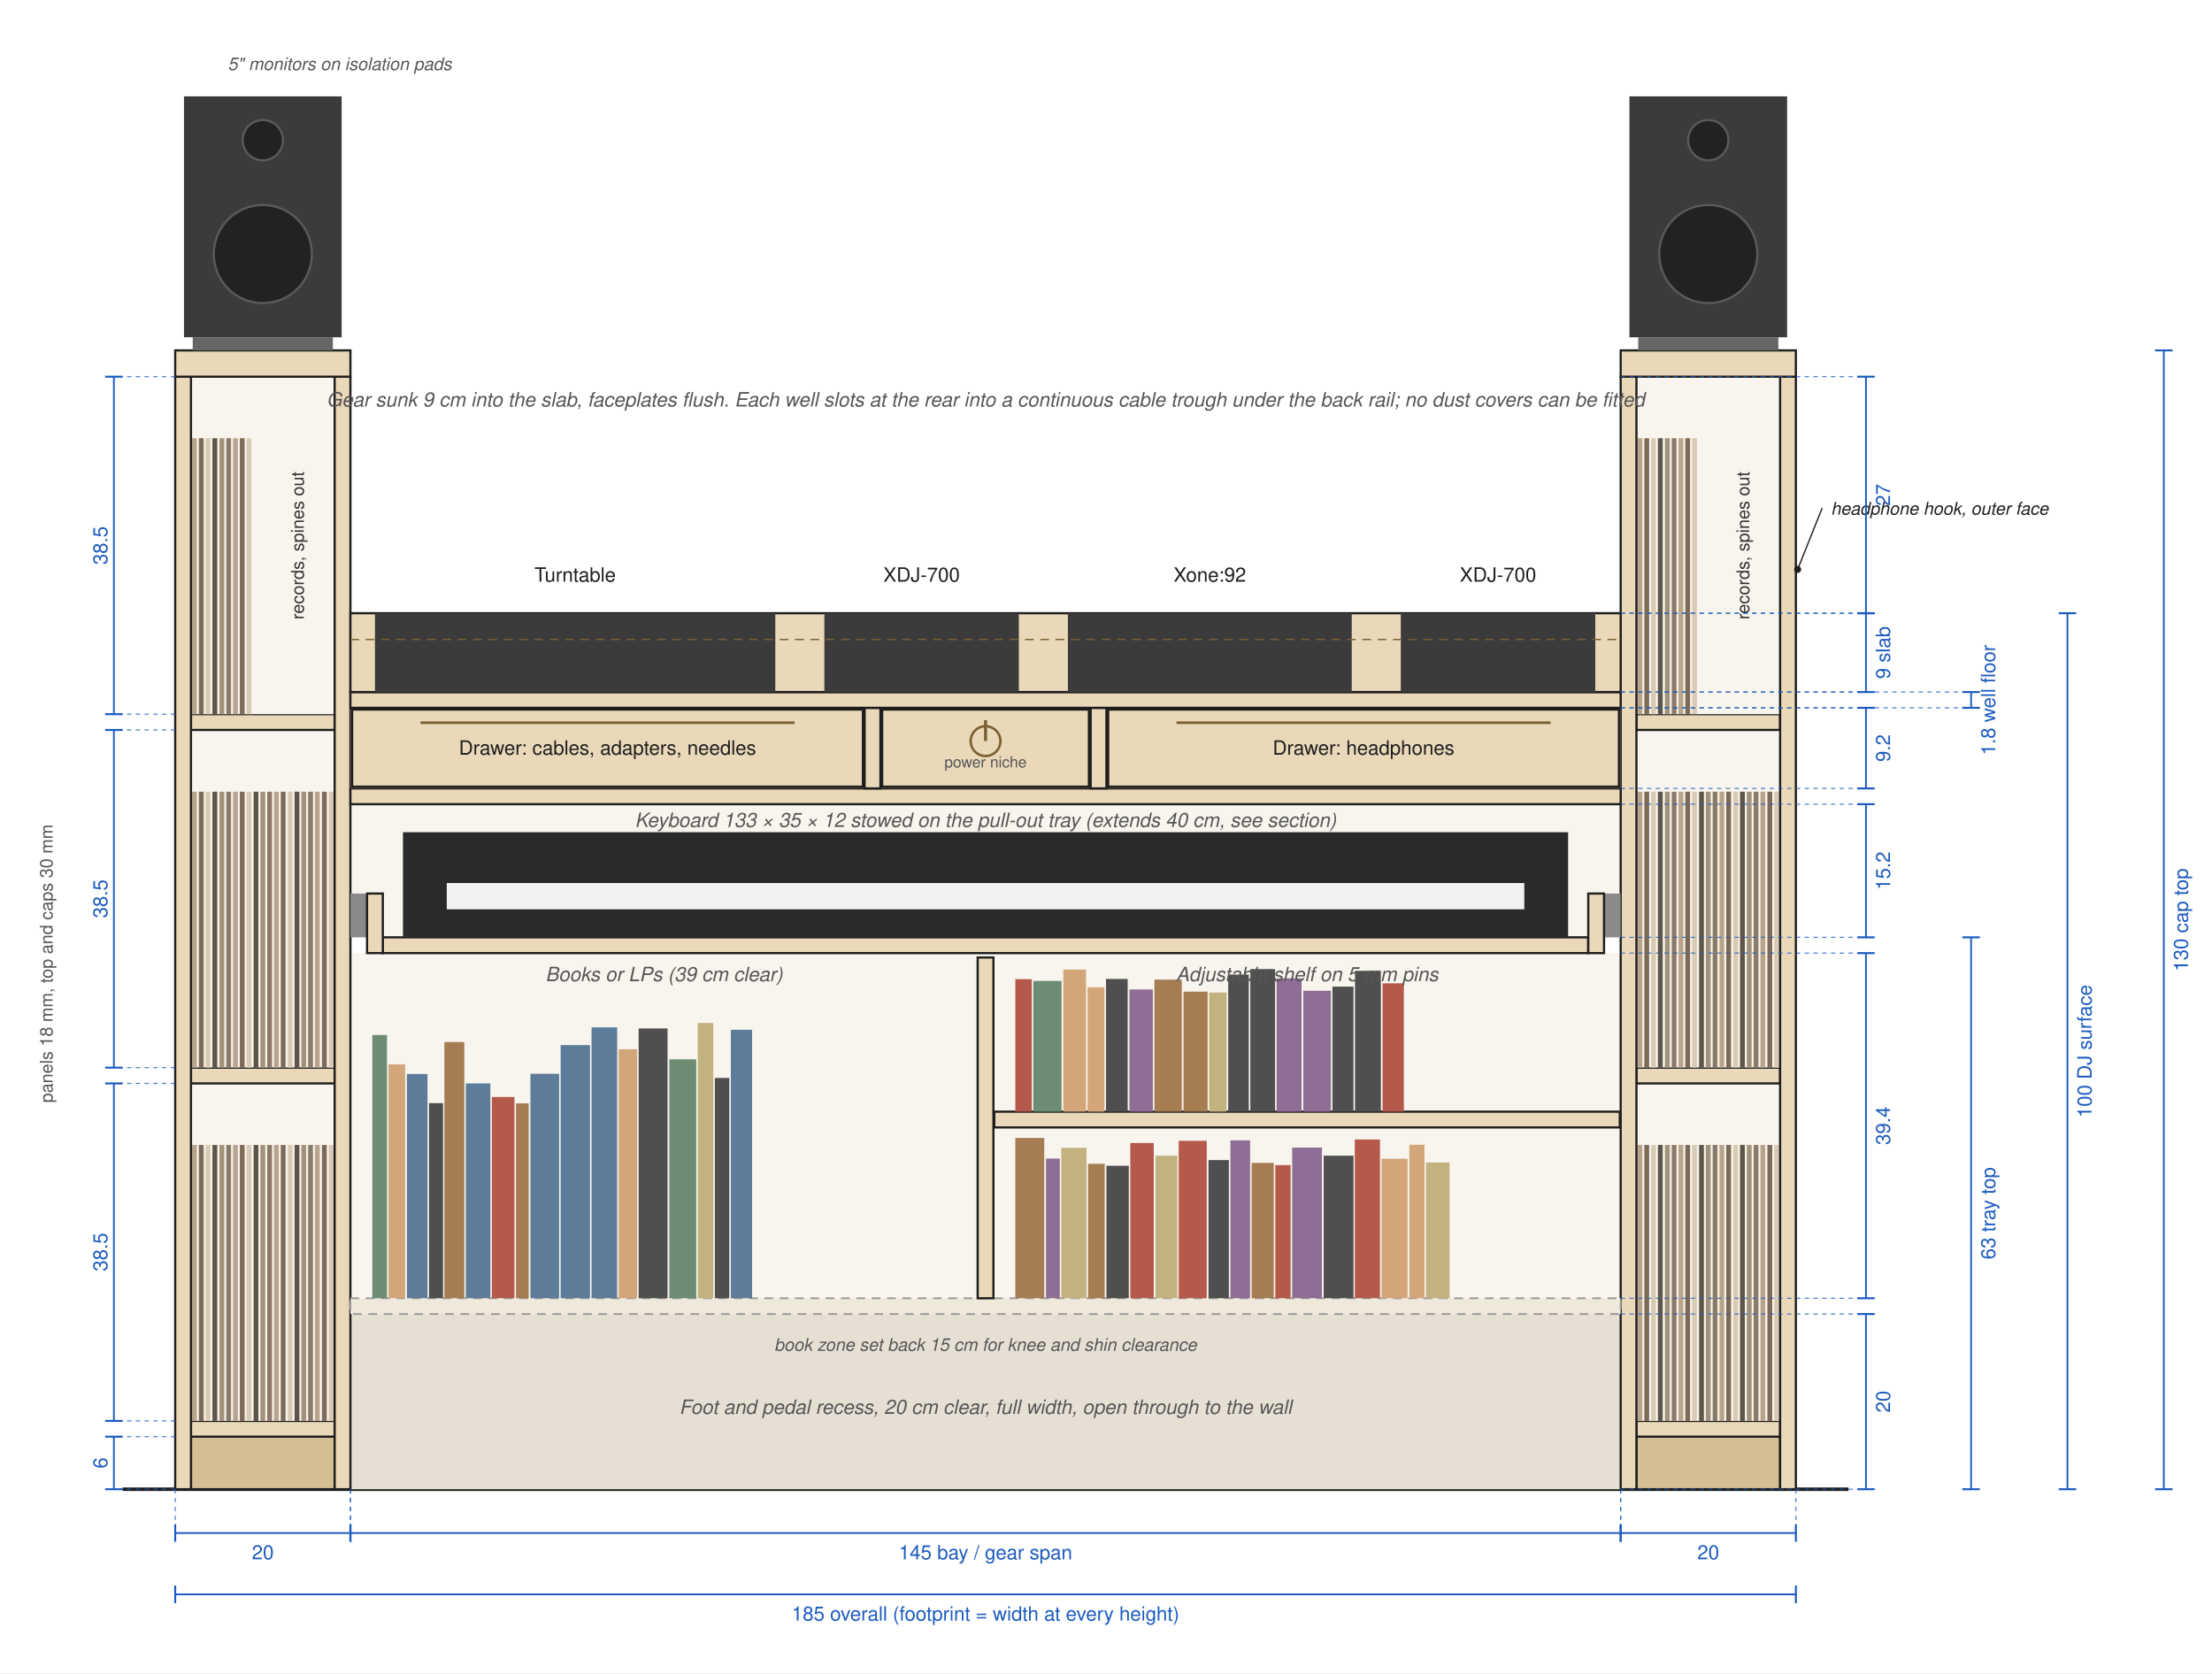
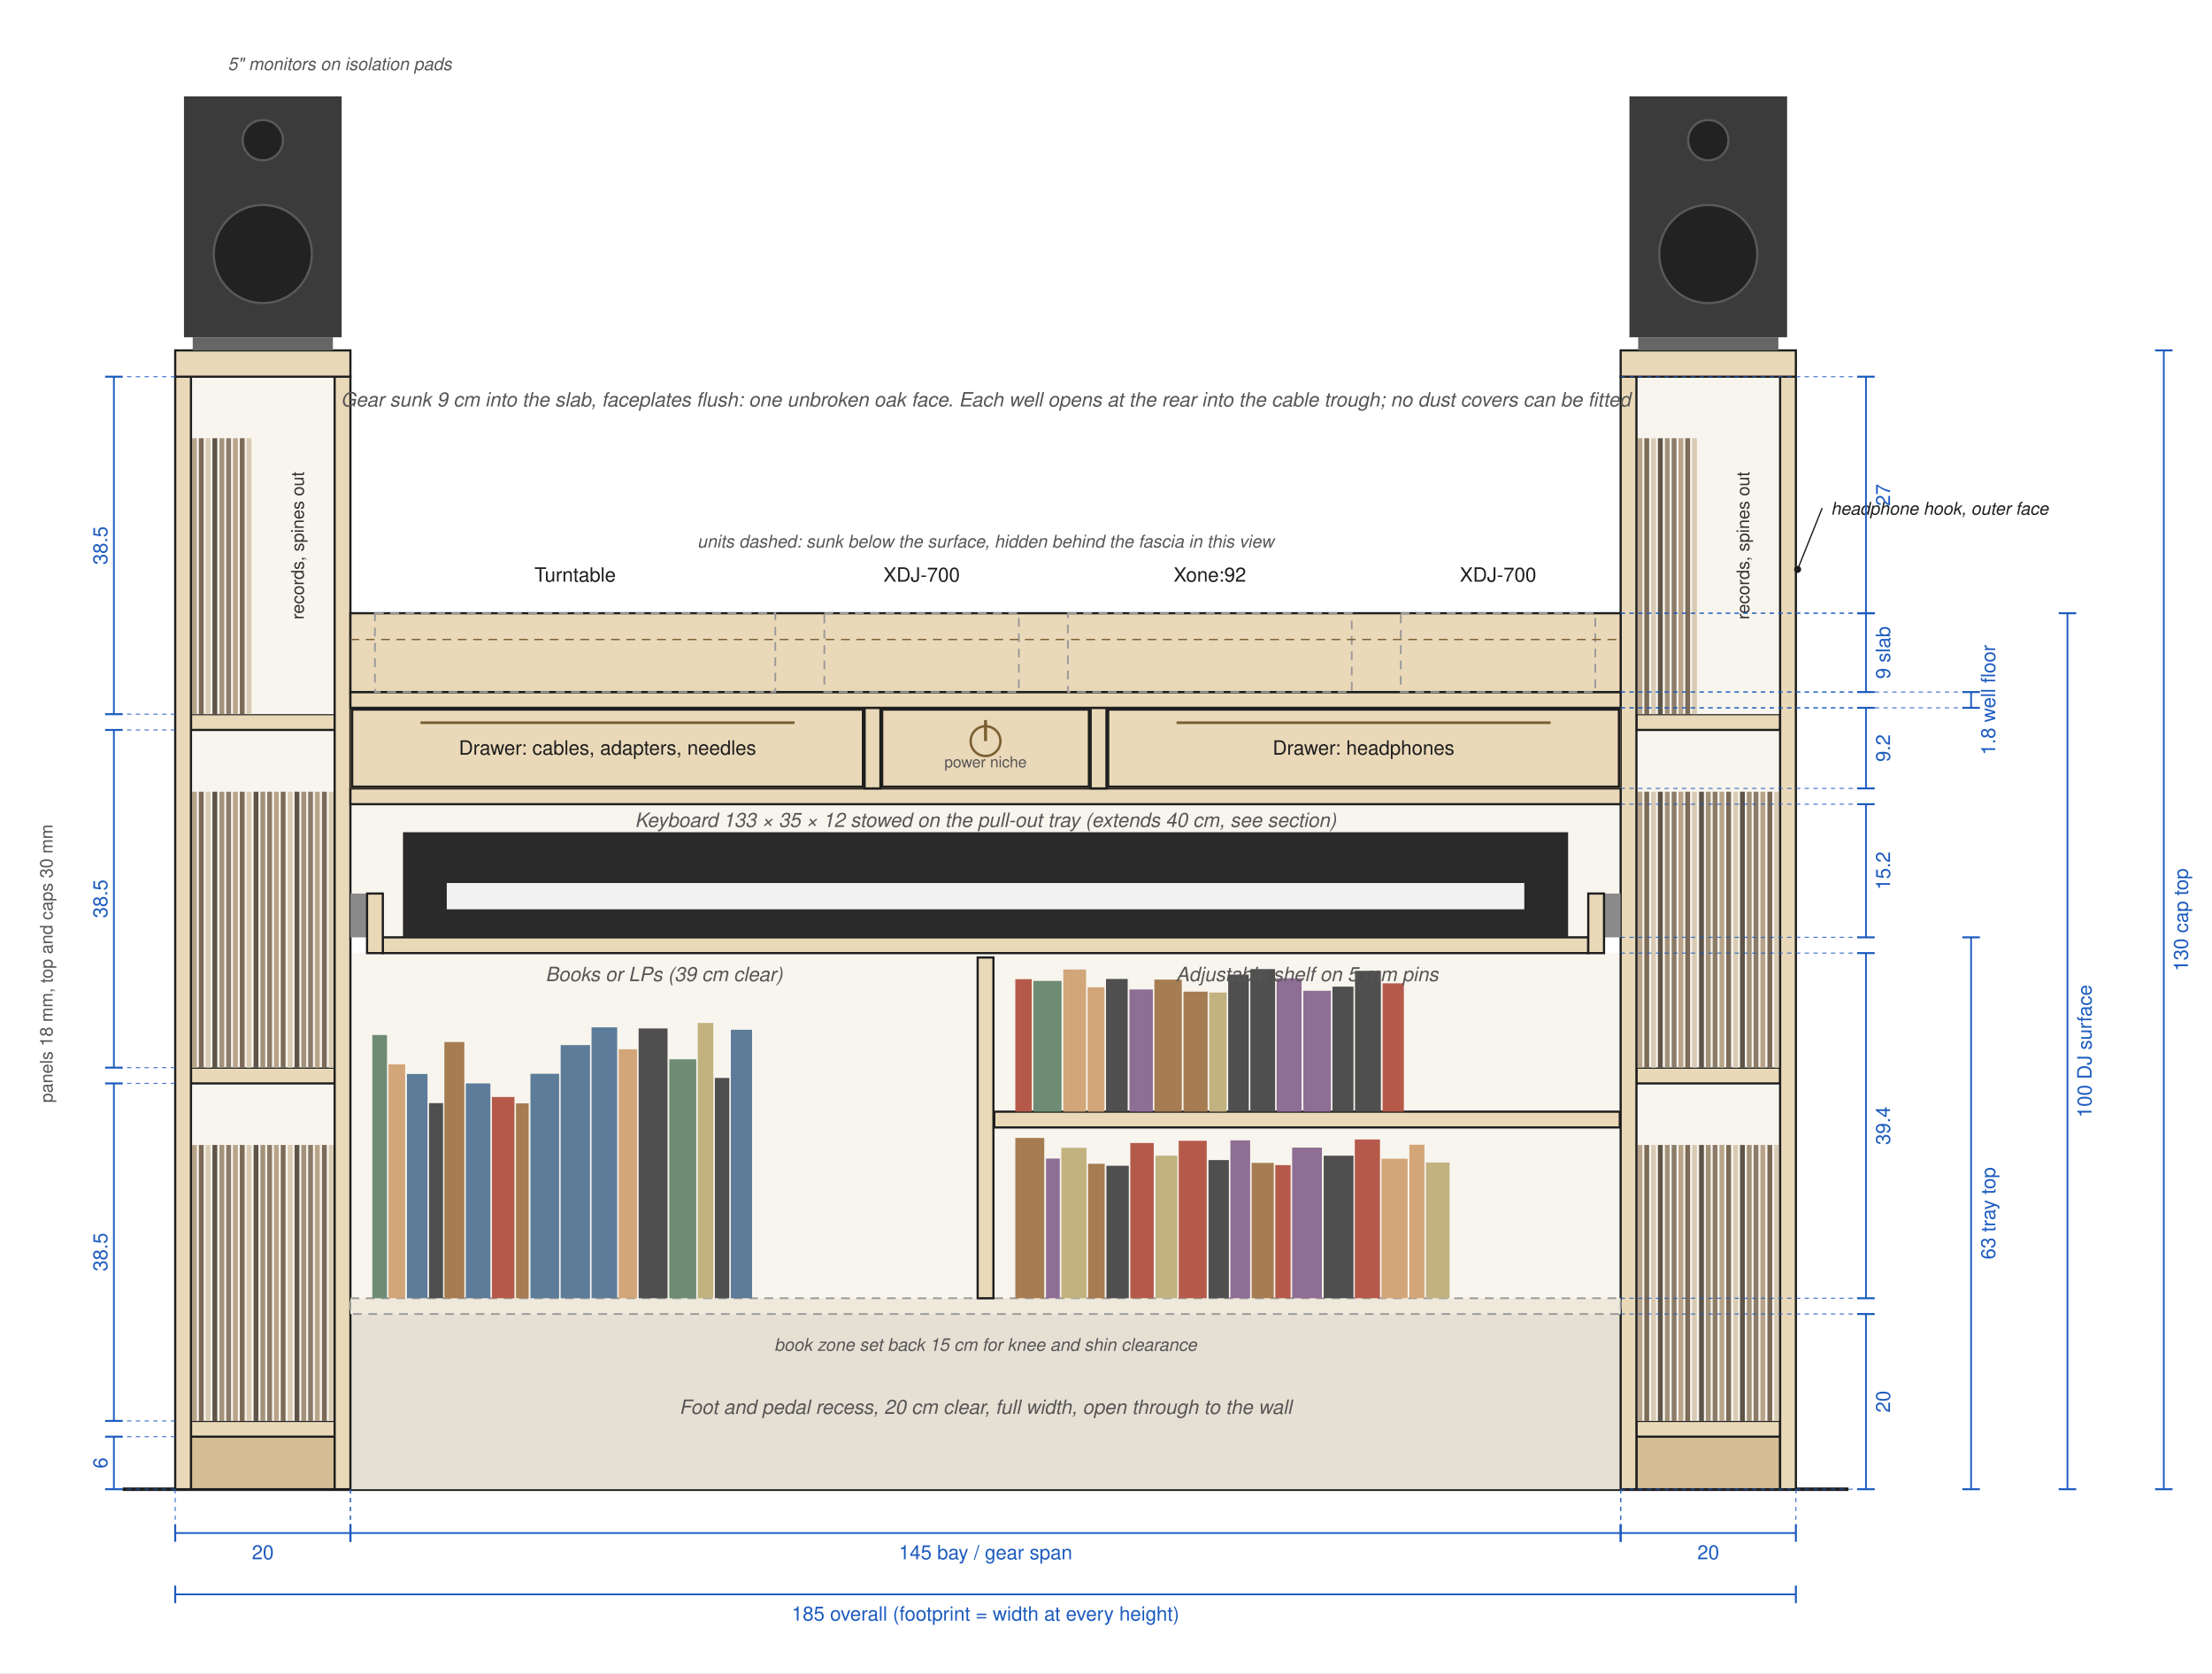
<svg xmlns="http://www.w3.org/2000/svg" viewBox="0 0 1010 764" width="1010" height="764" font-family="Helvetica Neue, Helvetica, Arial, sans-serif">
  <rect width="1010" height="764" fill="white" />
  <line x1="56.0" y1="680.0" x2="844.0" y2="680.0" stroke="#1E1E1E" stroke-width="1.6" opacity="1.0" />
  <rect x="160.0" y="600.0" width="580.0" height="80.0" fill="#E6E0D4" stroke="none" stroke-width="1.0" opacity="1.0" />
  <rect x="160.0" y="435.2" width="580.0" height="157.6" fill="#F8F5EE" stroke="none" stroke-width="1.0" opacity="1.0" />
  <rect x="160.0" y="367.2" width="580.0" height="60.8" fill="#F8F5EE" stroke="none" stroke-width="1.0" opacity="1.0" />
  <rect x="87.2" y="656.0" width="65.6" height="24.0" fill="#D6BE94" stroke="#1E1E1E" stroke-width="1.0" opacity="1.0" />
  <rect x="87.2" y="648.8" width="65.6" height="7.2" fill="#EAD9B9" stroke="#1E1E1E" stroke-width="1.0" opacity="1.0" />
  <rect x="87.2" y="494.7" width="65.6" height="154.1" fill="#F8F5EE" stroke="none" stroke-width="1.0" opacity="1.0" />
  <rect x="87.7" y="522.8" width="2.2" height="126.0" fill="#B8A48A" stroke="none" stroke-width="1.0" opacity="1.0" />
  <rect x="90.8" y="522.8" width="2.2" height="126.0" fill="#7D6B57" stroke="none" stroke-width="1.0" opacity="1.0" />
  <rect x="93.9" y="522.8" width="2.2" height="126.0" fill="#D9CBB3" stroke="none" stroke-width="1.0" opacity="1.0" />
  <rect x="97.0" y="522.8" width="2.2" height="126.0" fill="#5E5548" stroke="none" stroke-width="1.0" opacity="1.0" />
  <rect x="100.2" y="522.8" width="2.2" height="126.0" fill="#A3927A" stroke="none" stroke-width="1.0" opacity="1.0" />
  <rect x="103.3" y="522.8" width="2.2" height="126.0" fill="#8C7B68" stroke="none" stroke-width="1.0" opacity="1.0" />
  <rect x="106.4" y="522.8" width="2.2" height="126.0" fill="#B8A48A" stroke="none" stroke-width="1.0" opacity="1.0" />
  <rect x="109.5" y="522.8" width="2.2" height="126.0" fill="#7D6B57" stroke="none" stroke-width="1.0" opacity="1.0" />
  <rect x="112.6" y="522.8" width="2.2" height="126.0" fill="#D9CBB3" stroke="none" stroke-width="1.0" opacity="1.0" />
  <rect x="115.8" y="522.8" width="2.2" height="126.0" fill="#5E5548" stroke="none" stroke-width="1.0" opacity="1.0" />
  <rect x="118.9" y="522.8" width="2.2" height="126.0" fill="#A3927A" stroke="none" stroke-width="1.0" opacity="1.0" />
  <rect x="122.0" y="522.8" width="2.2" height="126.0" fill="#8C7B68" stroke="none" stroke-width="1.0" opacity="1.0" />
  <rect x="125.1" y="522.8" width="2.2" height="126.0" fill="#B8A48A" stroke="none" stroke-width="1.0" opacity="1.0" />
  <rect x="128.2" y="522.8" width="2.2" height="126.0" fill="#7D6B57" stroke="none" stroke-width="1.0" opacity="1.0" />
  <rect x="131.4" y="522.8" width="2.2" height="126.0" fill="#D9CBB3" stroke="none" stroke-width="1.0" opacity="1.0" />
  <rect x="134.5" y="522.8" width="2.2" height="126.0" fill="#5E5548" stroke="none" stroke-width="1.0" opacity="1.0" />
  <rect x="137.6" y="522.8" width="2.2" height="126.0" fill="#A3927A" stroke="none" stroke-width="1.0" opacity="1.0" />
  <rect x="140.7" y="522.8" width="2.2" height="126.0" fill="#8C7B68" stroke="none" stroke-width="1.0" opacity="1.0" />
  <rect x="143.8" y="522.8" width="2.2" height="126.0" fill="#B8A48A" stroke="none" stroke-width="1.0" opacity="1.0" />
  <rect x="147.0" y="522.8" width="2.2" height="126.0" fill="#7D6B57" stroke="none" stroke-width="1.0" opacity="1.0" />
  <rect x="150.1" y="522.8" width="2.2" height="126.0" fill="#D9CBB3" stroke="none" stroke-width="1.0" opacity="1.0" />
  <rect x="87.2" y="487.5" width="65.6" height="7.2" fill="#EAD9B9" stroke="#1E1E1E" stroke-width="1.0" opacity="1.0" />
  <rect x="87.2" y="333.3" width="65.6" height="154.1" fill="#F8F5EE" stroke="none" stroke-width="1.0" opacity="1.0" />
  <rect x="87.7" y="361.5" width="2.2" height="126.0" fill="#B8A48A" stroke="none" stroke-width="1.0" opacity="1.0" />
  <rect x="90.8" y="361.5" width="2.2" height="126.0" fill="#7D6B57" stroke="none" stroke-width="1.0" opacity="1.0" />
  <rect x="93.9" y="361.5" width="2.2" height="126.0" fill="#D9CBB3" stroke="none" stroke-width="1.0" opacity="1.0" />
  <rect x="97.0" y="361.5" width="2.2" height="126.0" fill="#5E5548" stroke="none" stroke-width="1.0" opacity="1.0" />
  <rect x="100.2" y="361.5" width="2.2" height="126.0" fill="#A3927A" stroke="none" stroke-width="1.0" opacity="1.0" />
  <rect x="103.3" y="361.5" width="2.2" height="126.0" fill="#8C7B68" stroke="none" stroke-width="1.0" opacity="1.0" />
  <rect x="106.4" y="361.5" width="2.2" height="126.0" fill="#B8A48A" stroke="none" stroke-width="1.0" opacity="1.0" />
  <rect x="109.5" y="361.5" width="2.2" height="126.0" fill="#7D6B57" stroke="none" stroke-width="1.0" opacity="1.0" />
  <rect x="112.6" y="361.5" width="2.2" height="126.0" fill="#D9CBB3" stroke="none" stroke-width="1.0" opacity="1.0" />
  <rect x="115.8" y="361.5" width="2.2" height="126.0" fill="#5E5548" stroke="none" stroke-width="1.0" opacity="1.0" />
  <rect x="118.9" y="361.5" width="2.2" height="126.0" fill="#A3927A" stroke="none" stroke-width="1.0" opacity="1.0" />
  <rect x="122.0" y="361.5" width="2.2" height="126.0" fill="#8C7B68" stroke="none" stroke-width="1.0" opacity="1.0" />
  <rect x="125.1" y="361.5" width="2.2" height="126.0" fill="#B8A48A" stroke="none" stroke-width="1.0" opacity="1.0" />
  <rect x="128.2" y="361.5" width="2.2" height="126.0" fill="#7D6B57" stroke="none" stroke-width="1.0" opacity="1.0" />
  <rect x="131.4" y="361.5" width="2.2" height="126.0" fill="#D9CBB3" stroke="none" stroke-width="1.0" opacity="1.0" />
  <rect x="134.5" y="361.5" width="2.2" height="126.0" fill="#5E5548" stroke="none" stroke-width="1.0" opacity="1.0" />
  <rect x="137.6" y="361.5" width="2.2" height="126.0" fill="#A3927A" stroke="none" stroke-width="1.0" opacity="1.0" />
  <rect x="140.7" y="361.5" width="2.2" height="126.0" fill="#8C7B68" stroke="none" stroke-width="1.0" opacity="1.0" />
  <rect x="143.8" y="361.5" width="2.2" height="126.0" fill="#B8A48A" stroke="none" stroke-width="1.0" opacity="1.0" />
  <rect x="147.0" y="361.5" width="2.2" height="126.0" fill="#7D6B57" stroke="none" stroke-width="1.0" opacity="1.0" />
  <rect x="150.1" y="361.5" width="2.2" height="126.0" fill="#D9CBB3" stroke="none" stroke-width="1.0" opacity="1.0" />
  <rect x="87.2" y="326.1" width="65.6" height="7.2" fill="#EAD9B9" stroke="#1E1E1E" stroke-width="1.0" opacity="1.0" />
  <rect x="87.2" y="172.0" width="65.6" height="154.1" fill="#F8F5EE" stroke="none" stroke-width="1.0" opacity="1.0" />
  <rect x="87.7" y="200.1" width="2.2" height="126.0" fill="#B8A48A" stroke="none" stroke-width="1.0" opacity="1.0" />
  <rect x="90.8" y="200.1" width="2.2" height="126.0" fill="#7D6B57" stroke="none" stroke-width="1.0" opacity="1.0" />
  <rect x="93.9" y="200.1" width="2.2" height="126.0" fill="#D9CBB3" stroke="none" stroke-width="1.0" opacity="1.0" />
  <rect x="97.0" y="200.1" width="2.2" height="126.0" fill="#5E5548" stroke="none" stroke-width="1.0" opacity="1.0" />
  <rect x="100.2" y="200.1" width="2.2" height="126.0" fill="#A3927A" stroke="none" stroke-width="1.0" opacity="1.0" />
  <rect x="103.3" y="200.1" width="2.2" height="126.0" fill="#8C7B68" stroke="none" stroke-width="1.0" opacity="1.0" />
  <rect x="106.4" y="200.1" width="2.2" height="126.0" fill="#B8A48A" stroke="none" stroke-width="1.0" opacity="1.0" />
  <rect x="109.5" y="200.1" width="2.2" height="126.0" fill="#7D6B57" stroke="none" stroke-width="1.0" opacity="1.0" />
  <rect x="112.6" y="200.1" width="2.2" height="126.0" fill="#D9CBB3" stroke="none" stroke-width="1.0" opacity="1.0" />
  <text x="138.7" y="249.1" font-size="8" text-anchor="middle" fill="#333" font-weight="normal" transform="rotate(-90 138.7 249.1)">records, spines out</text>
  <rect x="80.0" y="172.0" width="7.2" height="508.0" fill="#EAD9B9" stroke="#1E1E1E" stroke-width="1.0" opacity="1.0" />
  <rect x="152.8" y="172.0" width="7.2" height="508.0" fill="#EAD9B9" stroke="#1E1E1E" stroke-width="1.0" opacity="1.0" />
  <rect x="80.0" y="160.0" width="80.0" height="12.0" fill="#EAD9B9" stroke="#1E1E1E" stroke-width="1.0" opacity="1.0" />
  <rect x="88.0" y="154.0" width="64.0" height="6.0" fill="#666" stroke="none" stroke-width="1.0" opacity="1.0" />
  <rect x="84.0" y="44.0" width="72.0" height="110.0" fill="#3B3B3B" stroke="none" stroke-width="1.0" opacity="1.0" />
  <circle cx="120.0" cy="116.0" r="22.4" fill="#222" stroke="#5a5a5a" stroke-width="1.0" />
  <circle cx="120.0" cy="64.0" r="9.2" fill="#222" stroke="#5a5a5a" stroke-width="1.0" />
  <rect x="747.2" y="656.0" width="65.6" height="24.0" fill="#D6BE94" stroke="#1E1E1E" stroke-width="1.0" opacity="1.0" />
  <rect x="747.2" y="648.8" width="65.6" height="7.2" fill="#EAD9B9" stroke="#1E1E1E" stroke-width="1.0" opacity="1.0" />
  <rect x="747.2" y="494.7" width="65.6" height="154.1" fill="#F8F5EE" stroke="none" stroke-width="1.0" opacity="1.0" />
  <rect x="747.7" y="522.8" width="2.2" height="126.0" fill="#B8A48A" stroke="none" stroke-width="1.0" opacity="1.0" />
  <rect x="750.8" y="522.8" width="2.2" height="126.0" fill="#7D6B57" stroke="none" stroke-width="1.0" opacity="1.0" />
  <rect x="753.9" y="522.8" width="2.2" height="126.0" fill="#D9CBB3" stroke="none" stroke-width="1.0" opacity="1.0" />
  <rect x="757.0" y="522.8" width="2.2" height="126.0" fill="#5E5548" stroke="none" stroke-width="1.0" opacity="1.0" />
  <rect x="760.2" y="522.8" width="2.2" height="126.0" fill="#A3927A" stroke="none" stroke-width="1.0" opacity="1.0" />
  <rect x="763.3" y="522.8" width="2.2" height="126.0" fill="#8C7B68" stroke="none" stroke-width="1.0" opacity="1.0" />
  <rect x="766.4" y="522.8" width="2.2" height="126.0" fill="#B8A48A" stroke="none" stroke-width="1.0" opacity="1.0" />
  <rect x="769.5" y="522.8" width="2.2" height="126.0" fill="#7D6B57" stroke="none" stroke-width="1.0" opacity="1.0" />
  <rect x="772.6" y="522.8" width="2.2" height="126.0" fill="#D9CBB3" stroke="none" stroke-width="1.0" opacity="1.0" />
  <rect x="775.8" y="522.8" width="2.2" height="126.0" fill="#5E5548" stroke="none" stroke-width="1.0" opacity="1.0" />
  <rect x="778.9" y="522.8" width="2.2" height="126.0" fill="#A3927A" stroke="none" stroke-width="1.0" opacity="1.0" />
  <rect x="782.0" y="522.8" width="2.2" height="126.0" fill="#8C7B68" stroke="none" stroke-width="1.0" opacity="1.0" />
  <rect x="785.1" y="522.8" width="2.2" height="126.0" fill="#B8A48A" stroke="none" stroke-width="1.0" opacity="1.0" />
  <rect x="788.2" y="522.8" width="2.2" height="126.0" fill="#7D6B57" stroke="none" stroke-width="1.0" opacity="1.0" />
  <rect x="791.4" y="522.8" width="2.2" height="126.0" fill="#D9CBB3" stroke="none" stroke-width="1.0" opacity="1.0" />
  <rect x="794.5" y="522.8" width="2.2" height="126.0" fill="#5E5548" stroke="none" stroke-width="1.0" opacity="1.0" />
  <rect x="797.6" y="522.8" width="2.2" height="126.0" fill="#A3927A" stroke="none" stroke-width="1.0" opacity="1.0" />
  <rect x="800.7" y="522.8" width="2.2" height="126.0" fill="#8C7B68" stroke="none" stroke-width="1.0" opacity="1.0" />
  <rect x="803.8" y="522.8" width="2.2" height="126.0" fill="#B8A48A" stroke="none" stroke-width="1.0" opacity="1.0" />
  <rect x="807.0" y="522.8" width="2.2" height="126.0" fill="#7D6B57" stroke="none" stroke-width="1.0" opacity="1.0" />
  <rect x="810.1" y="522.8" width="2.2" height="126.0" fill="#D9CBB3" stroke="none" stroke-width="1.0" opacity="1.0" />
  <rect x="747.2" y="487.5" width="65.6" height="7.2" fill="#EAD9B9" stroke="#1E1E1E" stroke-width="1.0" opacity="1.0" />
  <rect x="747.2" y="333.3" width="65.6" height="154.1" fill="#F8F5EE" stroke="none" stroke-width="1.0" opacity="1.0" />
  <rect x="747.7" y="361.5" width="2.2" height="126.0" fill="#B8A48A" stroke="none" stroke-width="1.0" opacity="1.0" />
  <rect x="750.8" y="361.5" width="2.2" height="126.0" fill="#7D6B57" stroke="none" stroke-width="1.0" opacity="1.0" />
  <rect x="753.9" y="361.5" width="2.2" height="126.0" fill="#D9CBB3" stroke="none" stroke-width="1.0" opacity="1.0" />
  <rect x="757.0" y="361.5" width="2.2" height="126.0" fill="#5E5548" stroke="none" stroke-width="1.0" opacity="1.0" />
  <rect x="760.2" y="361.5" width="2.2" height="126.0" fill="#A3927A" stroke="none" stroke-width="1.0" opacity="1.0" />
  <rect x="763.3" y="361.5" width="2.2" height="126.0" fill="#8C7B68" stroke="none" stroke-width="1.0" opacity="1.0" />
  <rect x="766.4" y="361.5" width="2.2" height="126.0" fill="#B8A48A" stroke="none" stroke-width="1.0" opacity="1.0" />
  <rect x="769.5" y="361.5" width="2.2" height="126.0" fill="#7D6B57" stroke="none" stroke-width="1.0" opacity="1.0" />
  <rect x="772.6" y="361.5" width="2.2" height="126.0" fill="#D9CBB3" stroke="none" stroke-width="1.0" opacity="1.0" />
  <rect x="775.8" y="361.5" width="2.2" height="126.0" fill="#5E5548" stroke="none" stroke-width="1.0" opacity="1.0" />
  <rect x="778.9" y="361.5" width="2.2" height="126.0" fill="#A3927A" stroke="none" stroke-width="1.0" opacity="1.0" />
  <rect x="782.0" y="361.5" width="2.2" height="126.0" fill="#8C7B68" stroke="none" stroke-width="1.0" opacity="1.0" />
  <rect x="785.1" y="361.5" width="2.2" height="126.0" fill="#B8A48A" stroke="none" stroke-width="1.0" opacity="1.0" />
  <rect x="788.2" y="361.5" width="2.2" height="126.0" fill="#7D6B57" stroke="none" stroke-width="1.0" opacity="1.0" />
  <rect x="791.4" y="361.5" width="2.2" height="126.0" fill="#D9CBB3" stroke="none" stroke-width="1.0" opacity="1.0" />
  <rect x="794.5" y="361.5" width="2.2" height="126.0" fill="#5E5548" stroke="none" stroke-width="1.0" opacity="1.0" />
  <rect x="797.6" y="361.5" width="2.2" height="126.0" fill="#A3927A" stroke="none" stroke-width="1.0" opacity="1.0" />
  <rect x="800.7" y="361.5" width="2.2" height="126.0" fill="#8C7B68" stroke="none" stroke-width="1.0" opacity="1.0" />
  <rect x="803.8" y="361.5" width="2.2" height="126.0" fill="#B8A48A" stroke="none" stroke-width="1.0" opacity="1.0" />
  <rect x="807.0" y="361.5" width="2.2" height="126.0" fill="#7D6B57" stroke="none" stroke-width="1.0" opacity="1.0" />
  <rect x="810.1" y="361.5" width="2.2" height="126.0" fill="#D9CBB3" stroke="none" stroke-width="1.0" opacity="1.0" />
  <rect x="747.2" y="326.1" width="65.6" height="7.2" fill="#EAD9B9" stroke="#1E1E1E" stroke-width="1.0" opacity="1.0" />
  <rect x="747.2" y="172.0" width="65.6" height="154.1" fill="#F8F5EE" stroke="none" stroke-width="1.0" opacity="1.0" />
  <rect x="747.7" y="200.1" width="2.2" height="126.0" fill="#B8A48A" stroke="none" stroke-width="1.0" opacity="1.0" />
  <rect x="750.8" y="200.1" width="2.2" height="126.0" fill="#7D6B57" stroke="none" stroke-width="1.0" opacity="1.0" />
  <rect x="753.9" y="200.1" width="2.2" height="126.0" fill="#D9CBB3" stroke="none" stroke-width="1.0" opacity="1.0" />
  <rect x="757.0" y="200.1" width="2.2" height="126.0" fill="#5E5548" stroke="none" stroke-width="1.0" opacity="1.0" />
  <rect x="760.2" y="200.1" width="2.2" height="126.0" fill="#A3927A" stroke="none" stroke-width="1.0" opacity="1.0" />
  <rect x="763.3" y="200.1" width="2.2" height="126.0" fill="#8C7B68" stroke="none" stroke-width="1.0" opacity="1.0" />
  <rect x="766.4" y="200.1" width="2.2" height="126.0" fill="#B8A48A" stroke="none" stroke-width="1.0" opacity="1.0" />
  <rect x="769.5" y="200.1" width="2.2" height="126.0" fill="#7D6B57" stroke="none" stroke-width="1.0" opacity="1.0" />
  <rect x="772.6" y="200.1" width="2.2" height="126.0" fill="#D9CBB3" stroke="none" stroke-width="1.0" opacity="1.0" />
  <text x="798.7" y="249.1" font-size="8" text-anchor="middle" fill="#333" font-weight="normal" transform="rotate(-90 798.7 249.1)">records, spines out</text>
  <rect x="740.0" y="172.0" width="7.2" height="508.0" fill="#EAD9B9" stroke="#1E1E1E" stroke-width="1.0" opacity="1.0" />
  <rect x="812.8" y="172.0" width="7.2" height="508.0" fill="#EAD9B9" stroke="#1E1E1E" stroke-width="1.0" opacity="1.0" />
  <rect x="740.0" y="160.0" width="80.0" height="12.0" fill="#EAD9B9" stroke="#1E1E1E" stroke-width="1.0" opacity="1.0" />
  <rect x="748.0" y="154.0" width="64.0" height="6.0" fill="#666" stroke="none" stroke-width="1.0" opacity="1.0" />
  <rect x="744.0" y="44.0" width="72.0" height="110.0" fill="#3B3B3B" stroke="none" stroke-width="1.0" opacity="1.0" />
  <circle cx="780.0" cy="116.0" r="22.4" fill="#222" stroke="#5a5a5a" stroke-width="1.0" />
  <circle cx="780.0" cy="64.0" r="9.2" fill="#222" stroke="#5a5a5a" stroke-width="1.0" />
  <rect x="160.0" y="592.8" width="580.0" height="7.2" fill="#EFE9DC" stroke="#9A9A9A" stroke-width="0.8" stroke-dasharray="4,3" opacity="1.0" />
  <text x="450.0" y="616.8" font-size="8" text-anchor="middle" fill="#555" font-weight="normal" font-style="italic">book zone set back 15 cm for knee and shin clearance</text>
  <rect x="170.0" y="472.6" width="6.7" height="120.2" fill="#6E8B74" stroke="none" stroke-width="1.0" opacity="1.0" />
  <rect x="177.4" y="486.0" width="7.6" height="106.8" fill="#D2A679" stroke="none" stroke-width="1.0" opacity="1.0" />
  <rect x="185.8" y="490.4" width="9.4" height="102.4" fill="#5C7C99" stroke="none" stroke-width="1.0" opacity="1.0" />
  <rect x="195.9" y="503.7" width="6.4" height="89.1" fill="#4F4F4F" stroke="none" stroke-width="1.0" opacity="1.0" />
  <rect x="202.9" y="475.8" width="9.1" height="117.0" fill="#A67C52" stroke="none" stroke-width="1.0" opacity="1.0" />
  <rect x="212.7" y="494.7" width="11.2" height="98.1" fill="#5C7C99" stroke="none" stroke-width="1.0" opacity="1.0" />
  <rect x="224.6" y="500.9" width="10.3" height="91.9" fill="#B55A4A" stroke="none" stroke-width="1.0" opacity="1.0" />
  <rect x="235.6" y="503.8" width="5.8" height="89.0" fill="#A67C52" stroke="none" stroke-width="1.0" opacity="1.0" />
  <rect x="242.2" y="490.3" width="13.1" height="102.5" fill="#5C7C99" stroke="none" stroke-width="1.0" opacity="1.0" />
  <rect x="256.0" y="477.2" width="13.4" height="115.6" fill="#5C7C99" stroke="none" stroke-width="1.0" opacity="1.0" />
  <rect x="270.1" y="469.1" width="11.7" height="123.7" fill="#5C7C99" stroke="none" stroke-width="1.0" opacity="1.0" />
  <rect x="282.5" y="479.1" width="8.4" height="113.7" fill="#D2A679" stroke="none" stroke-width="1.0" opacity="1.0" />
  <rect x="291.6" y="469.6" width="13.2" height="123.2" fill="#4F4F4F" stroke="none" stroke-width="1.0" opacity="1.0" />
  <rect x="305.6" y="483.7" width="12.3" height="109.1" fill="#6E8B74" stroke="none" stroke-width="1.0" opacity="1.0" />
  <rect x="318.6" y="467.1" width="7.1" height="125.7" fill="#C2B280" stroke="none" stroke-width="1.0" opacity="1.0" />
  <rect x="326.4" y="492.2" width="6.6" height="100.6" fill="#4F4F4F" stroke="none" stroke-width="1.0" opacity="1.0" />
  <rect x="333.7" y="470.2" width="9.7" height="122.6" fill="#5C7C99" stroke="none" stroke-width="1.0" opacity="1.0" />
  <rect x="454.0" y="507.6" width="285.6" height="7.2" fill="#EAD9B9" stroke="#1E1E1E" stroke-width="1.0" opacity="1.0" />
  <rect x="463.6" y="519.6" width="13.2" height="73.2" fill="#A67C52" stroke="none" stroke-width="1.0" opacity="1.0" />
  <rect x="477.6" y="529.0" width="6.3" height="63.8" fill="#8E6E95" stroke="none" stroke-width="1.0" opacity="1.0" />
  <rect x="484.6" y="524.1" width="11.5" height="68.7" fill="#C2B280" stroke="none" stroke-width="1.0" opacity="1.0" />
  <rect x="496.8" y="531.4" width="7.6" height="61.4" fill="#A67C52" stroke="none" stroke-width="1.0" opacity="1.0" />
  <rect x="505.2" y="532.3" width="10.2" height="60.5" fill="#4F4F4F" stroke="none" stroke-width="1.0" opacity="1.0" />
  <rect x="516.1" y="521.9" width="10.7" height="70.9" fill="#B55A4A" stroke="none" stroke-width="1.0" opacity="1.0" />
  <rect x="527.6" y="527.7" width="10.0" height="65.1" fill="#C2B280" stroke="none" stroke-width="1.0" opacity="1.0" />
  <rect x="538.2" y="520.9" width="12.8" height="71.9" fill="#B55A4A" stroke="none" stroke-width="1.0" opacity="1.0" />
  <rect x="551.8" y="529.7" width="9.3" height="63.1" fill="#4F4F4F" stroke="none" stroke-width="1.0" opacity="1.0" />
  <rect x="561.8" y="520.7" width="9.0" height="72.1" fill="#8E6E95" stroke="none" stroke-width="1.0" opacity="1.0" />
  <rect x="571.5" y="531.0" width="10.1" height="61.8" fill="#A67C52" stroke="none" stroke-width="1.0" opacity="1.0" />
  <rect x="582.3" y="532.0" width="7.0" height="60.8" fill="#B55A4A" stroke="none" stroke-width="1.0" opacity="1.0" />
  <rect x="590.0" y="524.0" width="13.6" height="68.8" fill="#8E6E95" stroke="none" stroke-width="1.0" opacity="1.0" />
  <rect x="604.4" y="527.7" width="13.6" height="65.1" fill="#4F4F4F" stroke="none" stroke-width="1.0" opacity="1.0" />
  <rect x="618.6" y="520.3" width="11.5" height="72.5" fill="#B55A4A" stroke="none" stroke-width="1.0" opacity="1.0" />
  <rect x="630.8" y="529.1" width="11.9" height="63.7" fill="#D2A679" stroke="none" stroke-width="1.0" opacity="1.0" />
  <rect x="643.5" y="522.7" width="6.9" height="70.1" fill="#D2A679" stroke="none" stroke-width="1.0" opacity="1.0" />
  <rect x="651.1" y="530.8" width="10.8" height="62.0" fill="#C2B280" stroke="none" stroke-width="1.0" opacity="1.0" />
  <rect x="463.6" y="447.1" width="7.5" height="60.5" fill="#B55A4A" stroke="none" stroke-width="1.0" opacity="1.0" />
  <rect x="471.8" y="447.9" width="12.9" height="59.7" fill="#6E8B74" stroke="none" stroke-width="1.0" opacity="1.0" />
  <rect x="485.5" y="442.7" width="10.4" height="64.9" fill="#D2A679" stroke="none" stroke-width="1.0" opacity="1.0" />
  <rect x="496.6" y="450.8" width="7.7" height="56.8" fill="#D2A679" stroke="none" stroke-width="1.0" opacity="1.0" />
  <rect x="505.0" y="447.0" width="9.9" height="60.6" fill="#4F4F4F" stroke="none" stroke-width="1.0" opacity="1.0" />
  <rect x="515.7" y="451.8" width="10.7" height="55.8" fill="#8E6E95" stroke="none" stroke-width="1.0" opacity="1.0" />
  <rect x="527.1" y="447.3" width="12.5" height="60.3" fill="#A67C52" stroke="none" stroke-width="1.0" opacity="1.0" />
  <rect x="540.4" y="452.8" width="11.0" height="54.8" fill="#A67C52" stroke="none" stroke-width="1.0" opacity="1.0" />
  <rect x="552.1" y="453.2" width="8.0" height="54.4" fill="#C2B280" stroke="none" stroke-width="1.0" opacity="1.0" />
  <rect x="560.8" y="445.0" width="9.4" height="62.6" fill="#4F4F4F" stroke="none" stroke-width="1.0" opacity="1.0" />
  <rect x="570.9" y="442.5" width="11.3" height="65.1" fill="#4F4F4F" stroke="none" stroke-width="1.0" opacity="1.0" />
  <rect x="582.9" y="446.7" width="11.4" height="60.9" fill="#8E6E95" stroke="none" stroke-width="1.0" opacity="1.0" />
  <rect x="595.1" y="452.4" width="12.6" height="55.2" fill="#8E6E95" stroke="none" stroke-width="1.0" opacity="1.0" />
  <rect x="608.4" y="450.5" width="9.6" height="57.1" fill="#4F4F4F" stroke="none" stroke-width="1.0" opacity="1.0" />
  <rect x="618.7" y="443.3" width="11.8" height="64.3" fill="#4F4F4F" stroke="none" stroke-width="1.0" opacity="1.0" />
  <rect x="631.3" y="449.0" width="9.7" height="58.6" fill="#B55A4A" stroke="none" stroke-width="1.0" opacity="1.0" />
  <rect x="446.4" y="437.2" width="7.2" height="155.6" fill="#EAD9B9" stroke="#1E1E1E" stroke-width="1.0" opacity="1.0" />
  <rect x="160.0" y="408.0" width="7.6" height="20.0" fill="#8a8a8a" stroke="none" stroke-width="1.0" opacity="1.0" />
  <rect x="732.4" y="408.0" width="7.6" height="20.0" fill="#8a8a8a" stroke="none" stroke-width="1.0" opacity="1.0" />
  <rect x="174.8" y="428.0" width="550.4" height="7.2" fill="#EAD9B9" stroke="#1E1E1E" stroke-width="1.0" opacity="1.0" />
  <rect x="167.6" y="408.0" width="7.2" height="27.2" fill="#EAD9B9" stroke="#1E1E1E" stroke-width="1.0" opacity="1.0" />
  <rect x="725.2" y="408.0" width="7.2" height="27.2" fill="#EAD9B9" stroke="#1E1E1E" stroke-width="1.0" opacity="1.0" />
  <rect x="184.0" y="380.0" width="532.0" height="48.0" fill="#2A2A2A" stroke="none" stroke-width="1.0" opacity="1.0" />
  <rect x="204.0" y="403.2" width="492.0" height="12.0" fill="#F2F2F2" stroke="none" stroke-width="1.0" opacity="1.0" />
  <rect x="160.0" y="360.0" width="580.0" height="7.2" fill="#EAD9B9" stroke="#1E1E1E" stroke-width="1.0" opacity="1.0" />
  <rect x="160.0" y="323.2" width="580.0" height="36.8" fill="#6B5A40" stroke="none" stroke-width="1.0" opacity="1.0" />
  <rect x="160.8" y="324.0" width="233.2" height="35.2" fill="#EAD9B9" stroke="#1E1E1E" stroke-width="1.0" opacity="1.0" />
  <line x1="192.0" y1="330.0" x2="362.8" y2="330.0" stroke="#7A5F32" stroke-width="1.2" opacity="1.0" />
  <rect x="506.0" y="324.0" width="233.2" height="35.2" fill="#EAD9B9" stroke="#1E1E1E" stroke-width="1.0" opacity="1.0" />
  <line x1="537.2" y1="330.0" x2="708.0" y2="330.0" stroke="#7A5F32" stroke-width="1.2" opacity="1.0" />
  <rect x="394.8" y="323.2" width="7.2" height="36.8" fill="#EAD9B9" stroke="#1E1E1E" stroke-width="1.0" opacity="1.0" />
  <rect x="498.0" y="323.2" width="7.2" height="36.8" fill="#EAD9B9" stroke="#1E1E1E" stroke-width="1.0" opacity="1.0" />
  <rect x="402.8" y="324.0" width="94.4" height="35.2" fill="#EAD9B9" stroke="#1E1E1E" stroke-width="1.0" opacity="1.0" />
  <circle cx="450.0" cy="338.4" r="6.8" fill="none" stroke="#7A5F32" stroke-width="1.1" />
  <line x1="450.0" y1="338.4" x2="450.0" y2="328.8" stroke="#7A5F32" stroke-width="1.4" opacity="1.0" />
  <text x="450.0" y="350.4" font-size="7" text-anchor="middle" fill="#555" font-weight="normal">power niche</text>
  <rect x="160.0" y="316.0" width="580.0" height="7.2" fill="#EAD9B9" stroke="#1E1E1E" stroke-width="1.0" opacity="1.0" />
  <rect x="160.0" y="280.0" width="580.0" height="36.0" fill="#EAD9B9" stroke="#1E1E1E" stroke-width="1.0" opacity="1.0" />
-   <rect x="171.2" y="280.0" width="182.8" height="36.0" fill="#3B3B3B" stroke="none" stroke-width="1.0" opacity="1.0" />
+   <rect x="171.2" y="280.0" width="182.8" height="36.0" fill="none" stroke="#9A9A9A" stroke-width="0.8" stroke-dasharray="4,3" opacity="1.0" />
  <text x="262.6" y="265.6" font-size="9" text-anchor="middle" fill="#1E1E1E" font-weight="normal">Turntable</text>
-   <rect x="376.4" y="280.0" width="88.8" height="36.0" fill="#3B3B3B" stroke="none" stroke-width="1.0" opacity="1.0" />
+   <rect x="376.4" y="280.0" width="88.8" height="36.0" fill="none" stroke="#9A9A9A" stroke-width="0.8" stroke-dasharray="4,3" opacity="1.0" />
  <text x="420.8" y="265.6" font-size="9" text-anchor="middle" fill="#1E1E1E" font-weight="normal">XDJ-700</text>
-   <rect x="487.6" y="280.0" width="129.6" height="36.0" fill="#3B3B3B" stroke="none" stroke-width="1.0" opacity="1.0" />
+   <rect x="487.6" y="280.0" width="129.6" height="36.0" fill="none" stroke="#9A9A9A" stroke-width="0.8" stroke-dasharray="4,3" opacity="1.0" />
  <text x="552.4" y="265.6" font-size="9" text-anchor="middle" fill="#1E1E1E" font-weight="normal">Xone:92</text>
-   <rect x="639.6" y="280.0" width="88.8" height="36.0" fill="#3B3B3B" stroke="none" stroke-width="1.0" opacity="1.0" />
+   <rect x="639.6" y="280.0" width="88.8" height="36.0" fill="none" stroke="#9A9A9A" stroke-width="0.8" stroke-dasharray="4,3" opacity="1.0" />
  <text x="684.0" y="265.6" font-size="9" text-anchor="middle" fill="#1E1E1E" font-weight="normal">XDJ-700</text>
+   <text x="450.0" y="250.0" font-size="8" text-anchor="middle" fill="#555" font-weight="normal" font-style="italic">units dashed: sunk below the surface, hidden behind the fascia in this view</text>
  <line x1="160.0" y1="292.0" x2="740.0" y2="292.0" stroke="#7A5F32" stroke-width="0.6" stroke-dasharray="4,3" opacity="1.0" />
-   <text x="450.0" y="185.6" font-size="9" text-anchor="middle" fill="#555" font-weight="normal" font-style="italic">Gear sunk 9 cm into the slab, faceplates flush. Each well slots at the rear into a continuous cable trough under the back rail; no dust covers can be fitted</text>
+   <text x="450.0" y="185.6" font-size="9" text-anchor="middle" fill="#555" font-weight="normal" font-style="italic">Gear sunk 9 cm into the slab, faceplates flush: one unbroken oak face. Each well opens at the rear into the cable trough; no dust covers can be fitted</text>
  <text x="277.4" y="344.6" font-size="9" text-anchor="middle" fill="#1E1E1E" font-weight="normal">Drawer: cables, adapters, needles</text>
  <text x="622.6" y="344.6" font-size="9" text-anchor="middle" fill="#1E1E1E" font-weight="normal">Drawer: headphones</text>
  <text x="450.0" y="377.6" font-size="9" text-anchor="middle" fill="#555" font-weight="normal" font-style="italic">Keyboard 133 × 35 × 12 stowed on the pull-out tray (extends 40 cm, see section)</text>
  <text x="303.2" y="448.0" font-size="9" text-anchor="middle" fill="#555" font-weight="normal" font-style="italic">Books or LPs (39 cm clear)</text>
  <text x="596.8" y="448.0" font-size="9" text-anchor="middle" fill="#555" font-weight="normal" font-style="italic">Adjustable shelf on 5 mm pins</text>
  <text x="450.0" y="645.6" font-size="9" text-anchor="middle" fill="#555" font-weight="normal" font-style="italic">Foot and pedal recess, 20 cm clear, full width, open through to the wall</text>
  <line x1="820.8" y1="260.0" x2="832.0" y2="232.0" stroke="#1E1E1E" stroke-width="0.6" opacity="1.0" />
  <circle cx="820.8" cy="260.0" r="1.6" fill="#1E1E1E" stroke="none" stroke-width="1.0" />
  <text x="836.0" y="235.0" font-size="8" text-anchor="start" fill="#1E1E1E" font-weight="normal" font-style="italic">headphone hook, outer face</text>
  <text x="104.0" y="32.0" font-size="8" text-anchor="start" fill="#555" font-weight="normal" font-style="italic">5" monitors on isolation pads</text>
  <line x1="80.0" y1="680.0" x2="80.0" y2="700.0" stroke="#1C5BBF" stroke-width="0.5" stroke-dasharray="2,2" opacity="0.8" />
  <line x1="160.0" y1="680.0" x2="160.0" y2="700.0" stroke="#1C5BBF" stroke-width="0.5" stroke-dasharray="2,2" opacity="0.8" />
  <line x1="80.0" y1="700.0" x2="160.0" y2="700.0" stroke="#1C5BBF" stroke-width="0.8" opacity="1.0" />
  <line x1="80.0" y1="696.0" x2="80.0" y2="704.0" stroke="#1C5BBF" stroke-width="0.9" />
  <line x1="160.0" y1="696.0" x2="160.0" y2="704.0" stroke="#1C5BBF" stroke-width="0.9" />
  <text x="120.0" y="712.0" font-size="9" text-anchor="middle" fill="#1C5BBF" font-weight="normal">20</text>
  <line x1="160.0" y1="680.0" x2="160.0" y2="700.0" stroke="#1C5BBF" stroke-width="0.5" stroke-dasharray="2,2" opacity="0.8" />
  <line x1="740.0" y1="680.0" x2="740.0" y2="700.0" stroke="#1C5BBF" stroke-width="0.5" stroke-dasharray="2,2" opacity="0.8" />
  <line x1="160.0" y1="700.0" x2="740.0" y2="700.0" stroke="#1C5BBF" stroke-width="0.8" opacity="1.0" />
  <line x1="160.0" y1="696.0" x2="160.0" y2="704.0" stroke="#1C5BBF" stroke-width="0.9" />
  <line x1="740.0" y1="696.0" x2="740.0" y2="704.0" stroke="#1C5BBF" stroke-width="0.9" />
  <text x="450.0" y="712.0" font-size="9" text-anchor="middle" fill="#1C5BBF" font-weight="normal">145 bay / gear span</text>
  <line x1="740.0" y1="680.0" x2="740.0" y2="700.0" stroke="#1C5BBF" stroke-width="0.5" stroke-dasharray="2,2" opacity="0.8" />
  <line x1="820.0" y1="680.0" x2="820.0" y2="700.0" stroke="#1C5BBF" stroke-width="0.5" stroke-dasharray="2,2" opacity="0.8" />
  <line x1="740.0" y1="700.0" x2="820.0" y2="700.0" stroke="#1C5BBF" stroke-width="0.8" opacity="1.0" />
  <line x1="740.0" y1="696.0" x2="740.0" y2="704.0" stroke="#1C5BBF" stroke-width="0.9" />
  <line x1="820.0" y1="696.0" x2="820.0" y2="704.0" stroke="#1C5BBF" stroke-width="0.9" />
  <text x="780.0" y="712.0" font-size="9" text-anchor="middle" fill="#1C5BBF" font-weight="normal">20</text>
  <line x1="80.0" y1="728.0" x2="820.0" y2="728.0" stroke="#1C5BBF" stroke-width="0.8" opacity="1.0" />
  <line x1="80.0" y1="724.0" x2="80.0" y2="732.0" stroke="#1C5BBF" stroke-width="0.9" />
  <line x1="820.0" y1="724.0" x2="820.0" y2="732.0" stroke="#1C5BBF" stroke-width="0.9" />
  <text x="450.0" y="740.0" font-size="9" text-anchor="middle" fill="#1C5BBF" font-weight="normal">185 overall (footprint = width at every height)</text>
  <line x1="740.0" y1="680.0" x2="852.0" y2="680.0" stroke="#1C5BBF" stroke-width="0.5" stroke-dasharray="2,2" opacity="0.8" />
  <line x1="740.0" y1="600.0" x2="852.0" y2="600.0" stroke="#1C5BBF" stroke-width="0.5" stroke-dasharray="2,2" opacity="0.8" />
  <line x1="852.0" y1="680.0" x2="852.0" y2="600.0" stroke="#1C5BBF" stroke-width="0.8" opacity="1.0" />
  <line x1="848.0" y1="680.0" x2="856.0" y2="680.0" stroke="#1C5BBF" stroke-width="0.9" />
  <line x1="848.0" y1="600.0" x2="856.0" y2="600.0" stroke="#1C5BBF" stroke-width="0.9" />
  <text x="863.0" y="640.0" font-size="9" text-anchor="middle" fill="#1C5BBF" font-weight="normal" transform="rotate(-90 863.0 640.0)">20</text>
  <line x1="740.0" y1="592.8" x2="852.0" y2="592.8" stroke="#1C5BBF" stroke-width="0.5" stroke-dasharray="2,2" opacity="0.8" />
  <line x1="740.0" y1="435.2" x2="852.0" y2="435.2" stroke="#1C5BBF" stroke-width="0.5" stroke-dasharray="2,2" opacity="0.8" />
  <line x1="852.0" y1="592.8" x2="852.0" y2="435.2" stroke="#1C5BBF" stroke-width="0.8" opacity="1.0" />
  <line x1="848.0" y1="592.8" x2="856.0" y2="592.8" stroke="#1C5BBF" stroke-width="0.9" />
  <line x1="848.0" y1="435.2" x2="856.0" y2="435.2" stroke="#1C5BBF" stroke-width="0.9" />
  <text x="863.0" y="514.0" font-size="9" text-anchor="middle" fill="#1C5BBF" font-weight="normal" transform="rotate(-90 863.0 514.0)">39.4</text>
  <line x1="740.0" y1="428.0" x2="852.0" y2="428.0" stroke="#1C5BBF" stroke-width="0.5" stroke-dasharray="2,2" opacity="0.8" />
  <line x1="740.0" y1="367.2" x2="852.0" y2="367.2" stroke="#1C5BBF" stroke-width="0.5" stroke-dasharray="2,2" opacity="0.8" />
  <line x1="852.0" y1="428.0" x2="852.0" y2="367.2" stroke="#1C5BBF" stroke-width="0.8" opacity="1.0" />
  <line x1="848.0" y1="428.0" x2="856.0" y2="428.0" stroke="#1C5BBF" stroke-width="0.9" />
  <line x1="848.0" y1="367.2" x2="856.0" y2="367.2" stroke="#1C5BBF" stroke-width="0.9" />
  <text x="863.0" y="397.6" font-size="9" text-anchor="middle" fill="#1C5BBF" font-weight="normal" transform="rotate(-90 863.0 397.6)">15.2</text>
  <line x1="740.0" y1="360.0" x2="852.0" y2="360.0" stroke="#1C5BBF" stroke-width="0.5" stroke-dasharray="2,2" opacity="0.8" />
  <line x1="740.0" y1="323.2" x2="852.0" y2="323.2" stroke="#1C5BBF" stroke-width="0.5" stroke-dasharray="2,2" opacity="0.8" />
  <line x1="852.0" y1="360.0" x2="852.0" y2="323.2" stroke="#1C5BBF" stroke-width="0.8" opacity="1.0" />
  <line x1="848.0" y1="360.0" x2="856.0" y2="360.0" stroke="#1C5BBF" stroke-width="0.9" />
  <line x1="848.0" y1="323.2" x2="856.0" y2="323.2" stroke="#1C5BBF" stroke-width="0.9" />
  <text x="863.0" y="341.6" font-size="9" text-anchor="middle" fill="#1C5BBF" font-weight="normal" transform="rotate(-90 863.0 341.6)">9.2</text>
  <line x1="740.0" y1="316.0" x2="852.0" y2="316.0" stroke="#1C5BBF" stroke-width="0.5" stroke-dasharray="2,2" opacity="0.8" />
  <line x1="740.0" y1="280.0" x2="852.0" y2="280.0" stroke="#1C5BBF" stroke-width="0.5" stroke-dasharray="2,2" opacity="0.8" />
  <line x1="852.0" y1="316.0" x2="852.0" y2="280.0" stroke="#1C5BBF" stroke-width="0.8" opacity="1.0" />
  <line x1="848.0" y1="316.0" x2="856.0" y2="316.0" stroke="#1C5BBF" stroke-width="0.9" />
  <line x1="848.0" y1="280.0" x2="856.0" y2="280.0" stroke="#1C5BBF" stroke-width="0.9" />
  <text x="863.0" y="298.0" font-size="9" text-anchor="middle" fill="#1C5BBF" font-weight="normal" transform="rotate(-90 863.0 298.0)">9 slab</text>
  <line x1="740.0" y1="323.2" x2="900.0" y2="323.2" stroke="#1C5BBF" stroke-width="0.5" stroke-dasharray="2,2" opacity="0.8" />
  <line x1="740.0" y1="316.0" x2="900.0" y2="316.0" stroke="#1C5BBF" stroke-width="0.5" stroke-dasharray="2,2" opacity="0.8" />
  <line x1="900.0" y1="323.2" x2="900.0" y2="316.0" stroke="#1C5BBF" stroke-width="0.8" opacity="1.0" />
  <line x1="896.0" y1="323.2" x2="904.0" y2="323.2" stroke="#1C5BBF" stroke-width="0.9" />
  <line x1="896.0" y1="316.0" x2="904.0" y2="316.0" stroke="#1C5BBF" stroke-width="0.9" />
  <text x="911.0" y="319.6" font-size="9" text-anchor="middle" fill="#1C5BBF" font-weight="normal" transform="rotate(-90 911.0 319.6)">1.8 well floor</text>
  <line x1="740.0" y1="280.0" x2="852.0" y2="280.0" stroke="#1C5BBF" stroke-width="0.5" stroke-dasharray="2,2" opacity="0.8" />
  <line x1="740.0" y1="172.0" x2="852.0" y2="172.0" stroke="#1C5BBF" stroke-width="0.5" stroke-dasharray="2,2" opacity="0.8" />
  <line x1="852.0" y1="280.0" x2="852.0" y2="172.0" stroke="#1C5BBF" stroke-width="0.8" opacity="1.0" />
  <line x1="848.0" y1="280.0" x2="856.0" y2="280.0" stroke="#1C5BBF" stroke-width="0.9" />
  <line x1="848.0" y1="172.0" x2="856.0" y2="172.0" stroke="#1C5BBF" stroke-width="0.9" />
  <text x="863.0" y="226.0" font-size="9" text-anchor="middle" fill="#1C5BBF" font-weight="normal" transform="rotate(-90 863.0 226.0)">27</text>
  <line x1="900.0" y1="680.0" x2="900.0" y2="428.0" stroke="#1C5BBF" stroke-width="0.8" opacity="1.0" />
  <line x1="896.0" y1="680.0" x2="904.0" y2="680.0" stroke="#1C5BBF" stroke-width="0.9" />
  <line x1="896.0" y1="428.0" x2="904.0" y2="428.0" stroke="#1C5BBF" stroke-width="0.9" />
  <text x="911.0" y="554.0" font-size="9" text-anchor="middle" fill="#1C5BBF" font-weight="normal" transform="rotate(-90 911.0 554.0)">63 tray top</text>
  <line x1="944.0" y1="680.0" x2="944.0" y2="280.0" stroke="#1C5BBF" stroke-width="0.8" opacity="1.0" />
  <line x1="940.0" y1="680.0" x2="948.0" y2="680.0" stroke="#1C5BBF" stroke-width="0.9" />
  <line x1="940.0" y1="280.0" x2="948.0" y2="280.0" stroke="#1C5BBF" stroke-width="0.9" />
  <text x="955.0" y="480.0" font-size="9" text-anchor="middle" fill="#1C5BBF" font-weight="normal" transform="rotate(-90 955.0 480.0)">100 DJ surface</text>
  <line x1="988.0" y1="680.0" x2="988.0" y2="160.0" stroke="#1C5BBF" stroke-width="0.8" opacity="1.0" />
  <line x1="984.0" y1="680.0" x2="992.0" y2="680.0" stroke="#1C5BBF" stroke-width="0.9" />
  <line x1="984.0" y1="160.0" x2="992.0" y2="160.0" stroke="#1C5BBF" stroke-width="0.9" />
  <text x="999.0" y="420.0" font-size="9" text-anchor="middle" fill="#1C5BBF" font-weight="normal" transform="rotate(-90 999.0 420.0)">130 cap top</text>
  <line x1="80.0" y1="680.0" x2="52.0" y2="680.0" stroke="#1C5BBF" stroke-width="0.5" stroke-dasharray="2,2" opacity="0.8" />
  <line x1="80.0" y1="656.0" x2="52.0" y2="656.0" stroke="#1C5BBF" stroke-width="0.5" stroke-dasharray="2,2" opacity="0.8" />
  <line x1="52.0" y1="680.0" x2="52.0" y2="656.0" stroke="#1C5BBF" stroke-width="0.8" opacity="1.0" />
  <line x1="48.0" y1="680.0" x2="56.0" y2="680.0" stroke="#1C5BBF" stroke-width="0.9" />
  <line x1="48.0" y1="656.0" x2="56.0" y2="656.0" stroke="#1C5BBF" stroke-width="0.9" />
  <text x="49.0" y="668.0" font-size="9" text-anchor="middle" fill="#1C5BBF" font-weight="normal" transform="rotate(-90 49.0 668.0)">6</text>
  <line x1="80.0" y1="648.8" x2="52.0" y2="648.8" stroke="#1C5BBF" stroke-width="0.5" stroke-dasharray="2,2" opacity="0.8" />
  <line x1="80.0" y1="494.7" x2="52.0" y2="494.7" stroke="#1C5BBF" stroke-width="0.5" stroke-dasharray="2,2" opacity="0.8" />
  <line x1="52.0" y1="648.8" x2="52.0" y2="494.7" stroke="#1C5BBF" stroke-width="0.8" opacity="1.0" />
  <line x1="48.0" y1="648.8" x2="56.0" y2="648.8" stroke="#1C5BBF" stroke-width="0.9" />
  <line x1="48.0" y1="494.7" x2="56.0" y2="494.7" stroke="#1C5BBF" stroke-width="0.9" />
  <text x="49.0" y="571.7" font-size="9" text-anchor="middle" fill="#1C5BBF" font-weight="normal" transform="rotate(-90 49.0 571.7)">38.5</text>
  <line x1="80.0" y1="487.5" x2="52.0" y2="487.5" stroke="#1C5BBF" stroke-width="0.5" stroke-dasharray="2,2" opacity="0.8" />
  <line x1="80.0" y1="333.3" x2="52.0" y2="333.3" stroke="#1C5BBF" stroke-width="0.5" stroke-dasharray="2,2" opacity="0.8" />
  <line x1="52.0" y1="487.5" x2="52.0" y2="333.3" stroke="#1C5BBF" stroke-width="0.8" opacity="1.0" />
  <line x1="48.0" y1="487.5" x2="56.0" y2="487.5" stroke="#1C5BBF" stroke-width="0.9" />
  <line x1="48.0" y1="333.3" x2="56.0" y2="333.3" stroke="#1C5BBF" stroke-width="0.9" />
  <text x="49.0" y="410.4" font-size="9" text-anchor="middle" fill="#1C5BBF" font-weight="normal" transform="rotate(-90 49.0 410.4)">38.5</text>
  <line x1="80.0" y1="326.1" x2="52.0" y2="326.1" stroke="#1C5BBF" stroke-width="0.5" stroke-dasharray="2,2" opacity="0.8" />
  <line x1="80.0" y1="172.0" x2="52.0" y2="172.0" stroke="#1C5BBF" stroke-width="0.5" stroke-dasharray="2,2" opacity="0.8" />
  <line x1="52.0" y1="326.1" x2="52.0" y2="172.0" stroke="#1C5BBF" stroke-width="0.8" opacity="1.0" />
  <line x1="48.0" y1="326.1" x2="56.0" y2="326.1" stroke="#1C5BBF" stroke-width="0.9" />
  <line x1="48.0" y1="172.0" x2="56.0" y2="172.0" stroke="#1C5BBF" stroke-width="0.9" />
  <text x="49.0" y="249.1" font-size="9" text-anchor="middle" fill="#1C5BBF" font-weight="normal" transform="rotate(-90 49.0 249.1)">38.5</text>
  <text x="24.0" y="440.0" font-size="8" text-anchor="middle" fill="#555" font-weight="normal" transform="rotate(-90 24.0 440.0)">panels 18 mm, top and caps 30 mm</text>
</svg>
